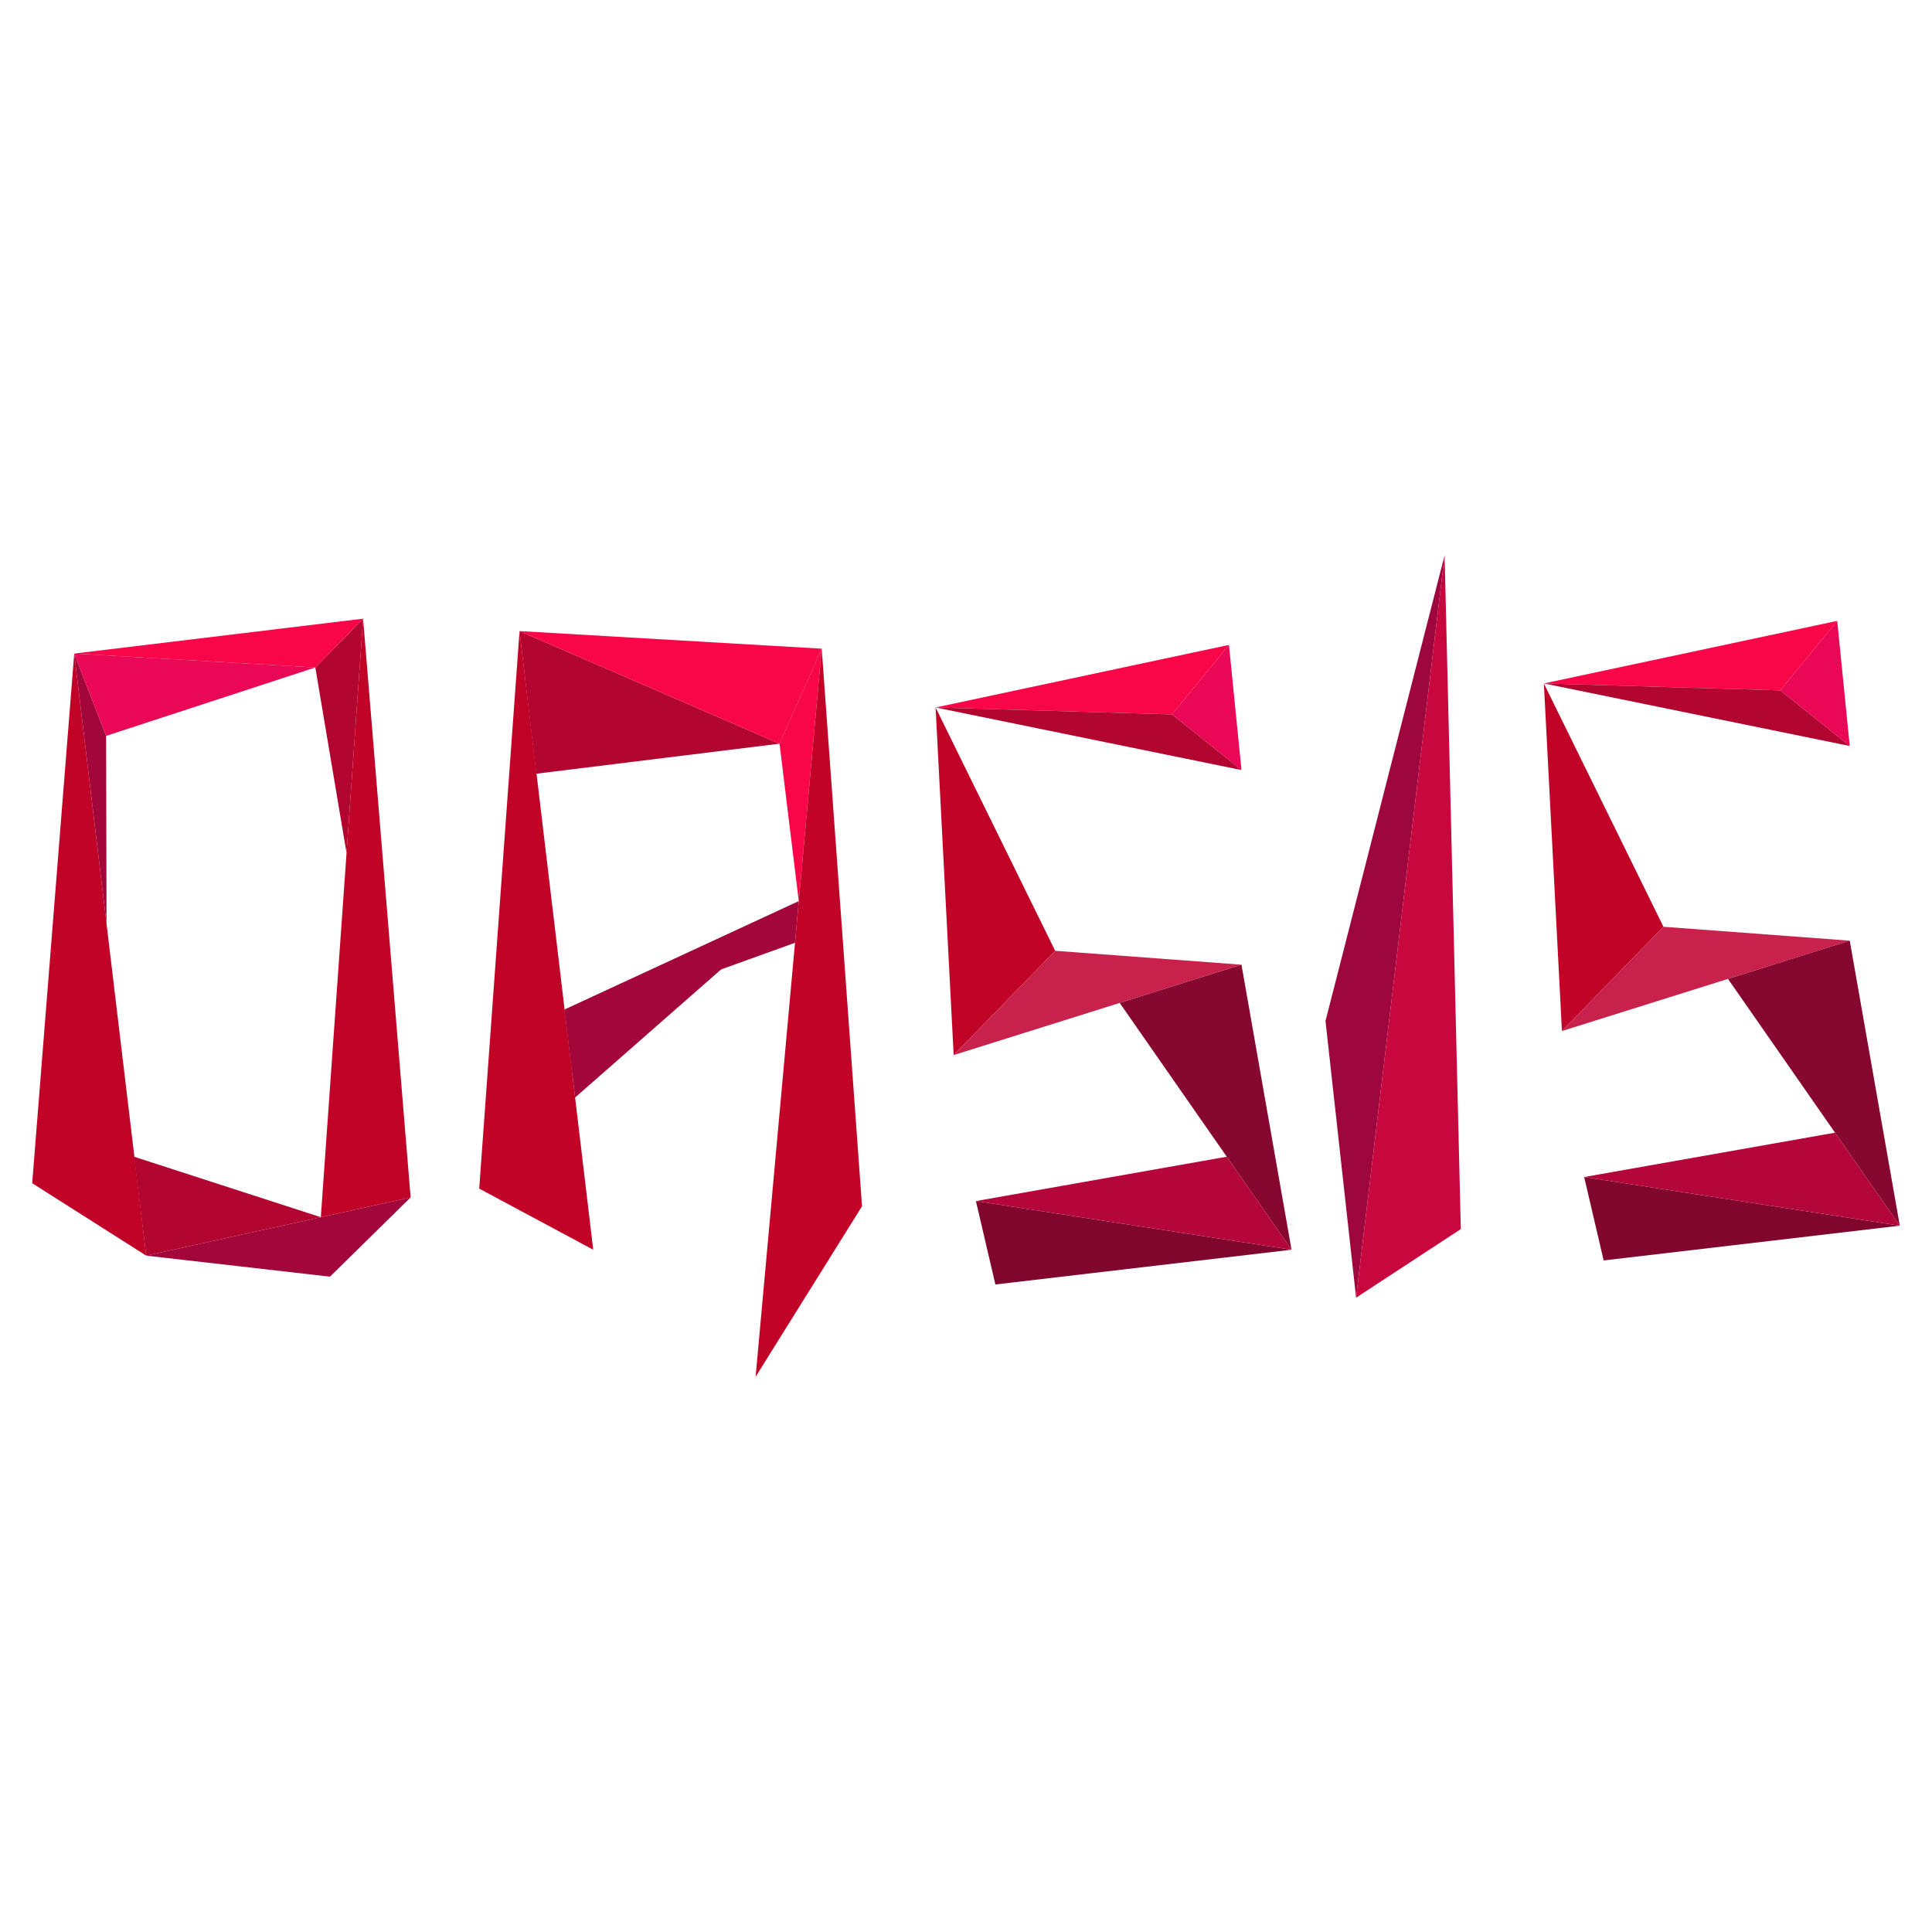
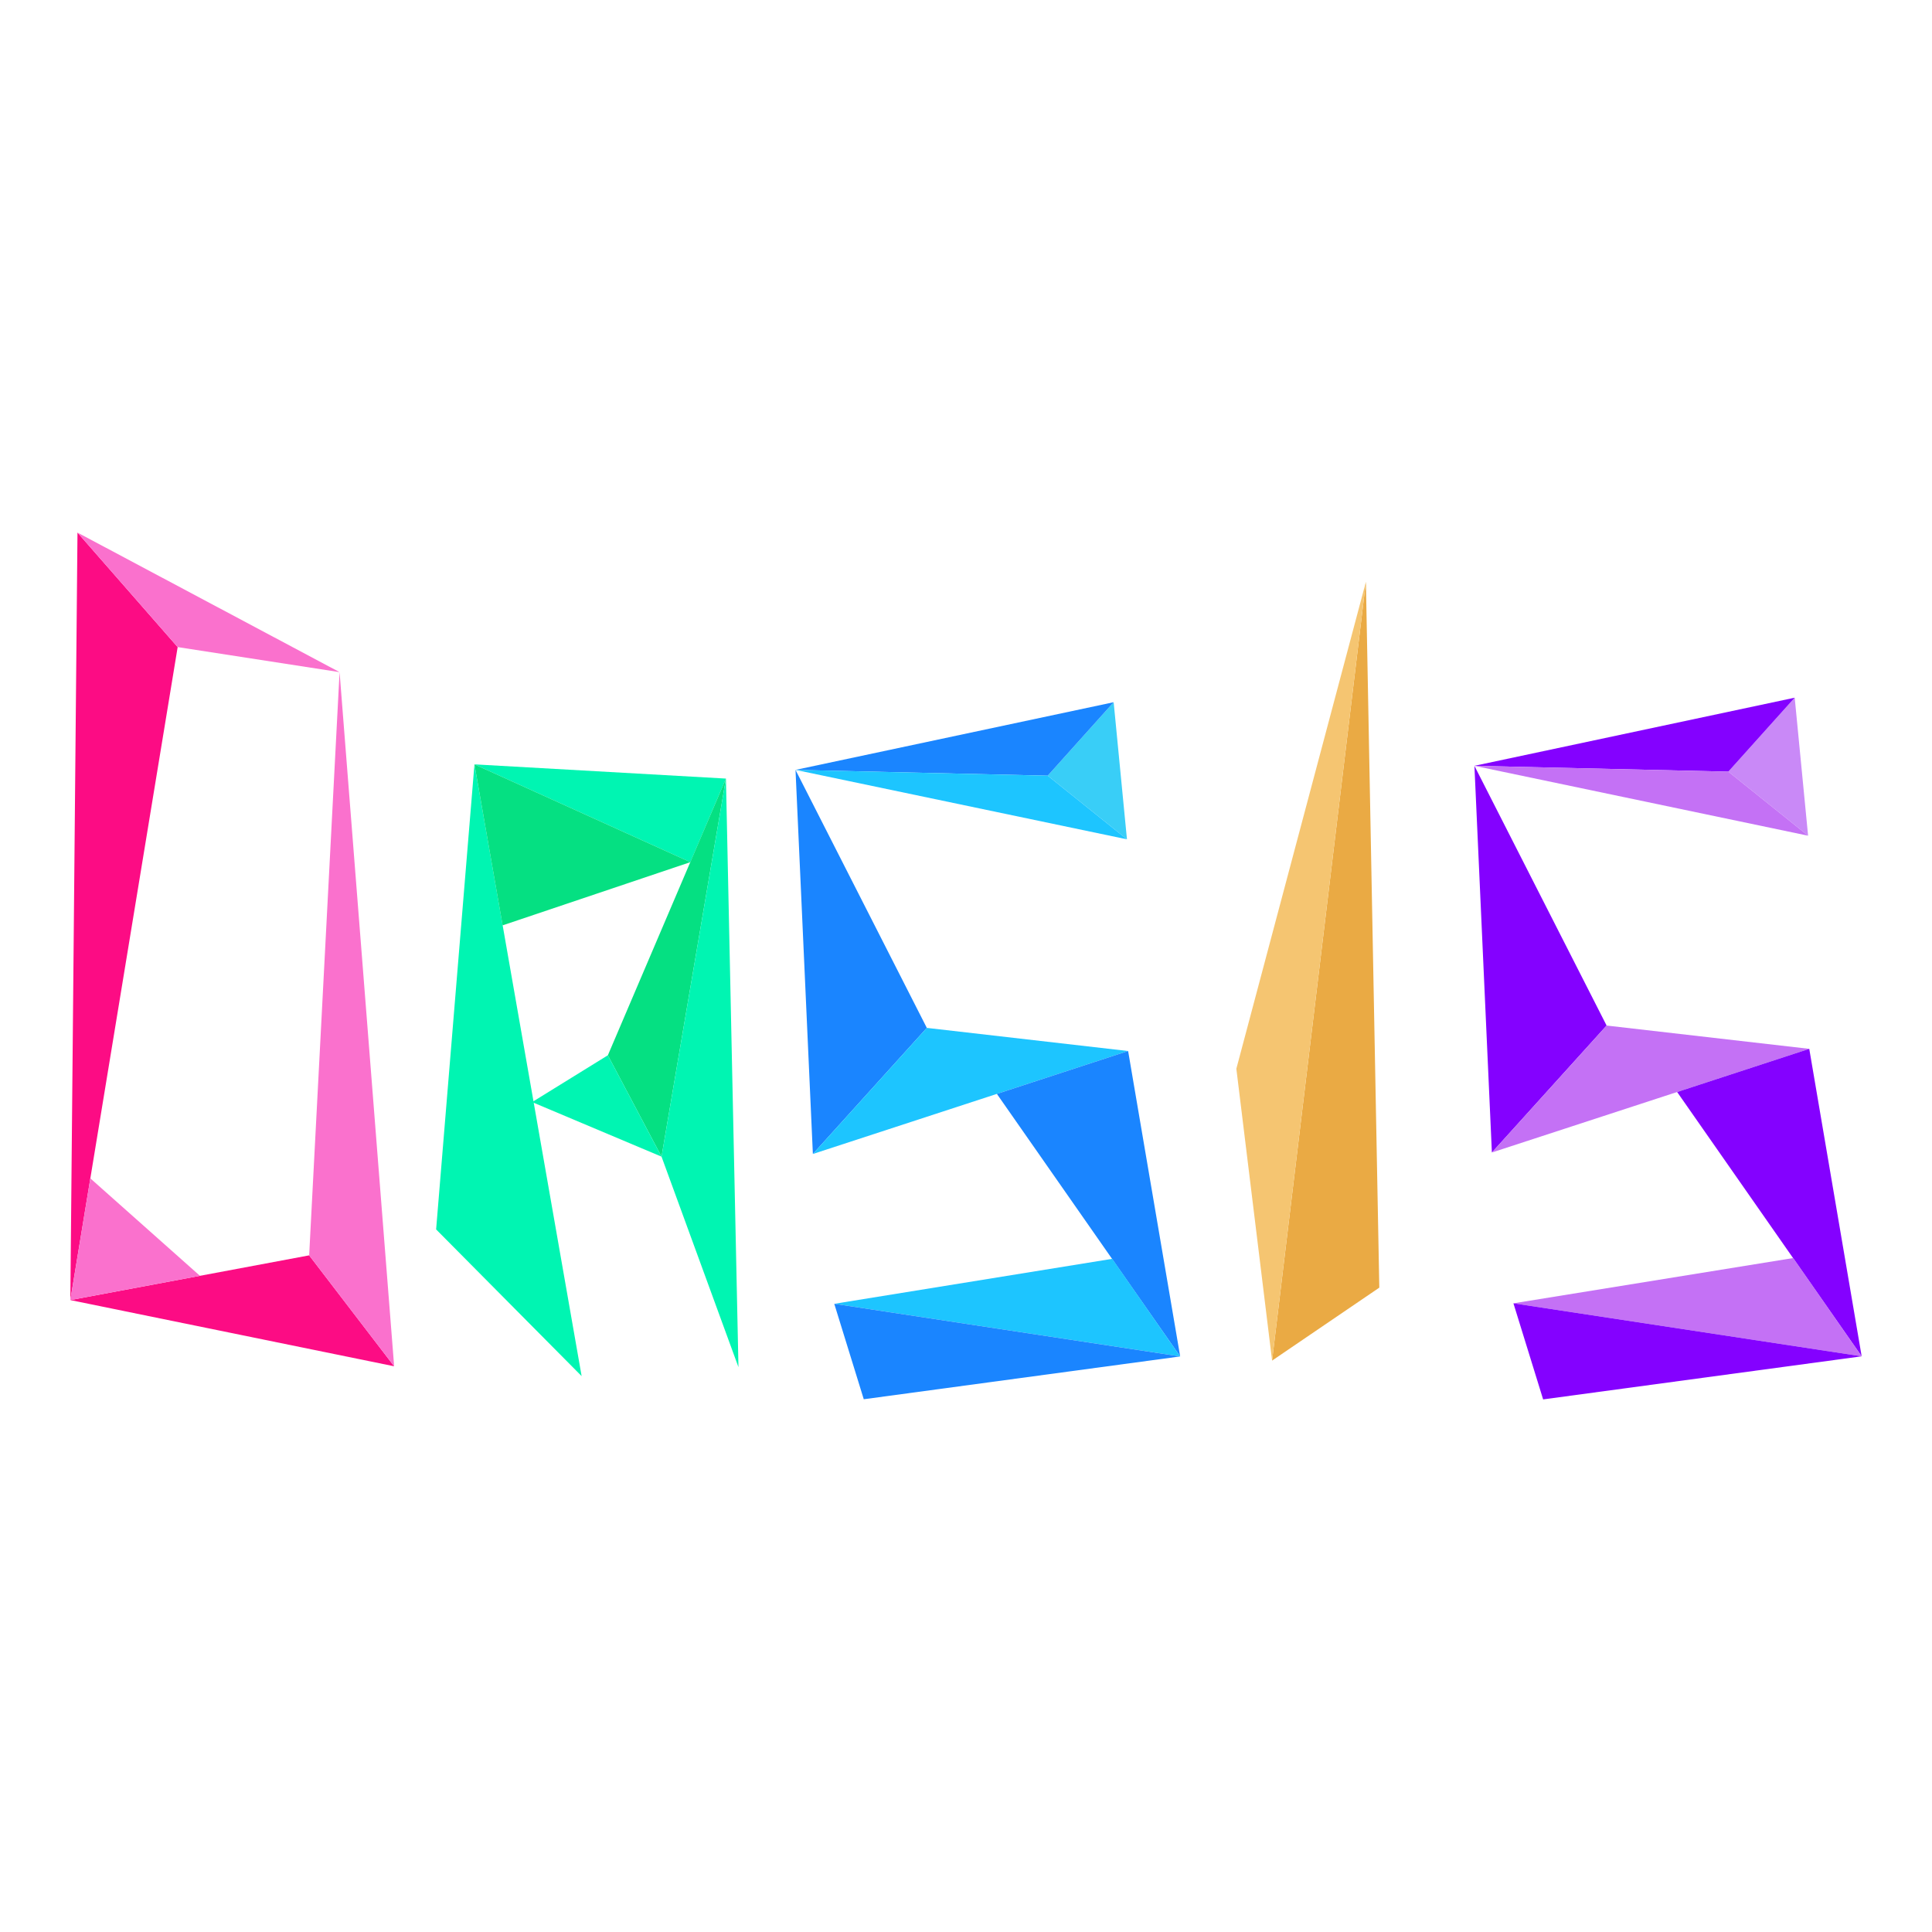
- <svg xmlns="http://www.w3.org/2000/svg" viewBox="0 0 300 300">
-   <g id="73400b43-38c8-4367-9486-1d9a63e30cc6" data-name="Layer 1">
-     <g>
-       <g>
-         <polygon points="224.318 86.215 205.822 158.541 210.572 201.504 224.318 86.215" style="fill: #9d073d" />
-         <polygon points="224.318 86.215 226.834 190.853 210.572 201.504 224.318 86.215" style="fill: #c9073f" />
-       </g>
-       <polygon points="285.284 96.408 287.227 115.839 276.433 107.203 285.284 96.408" style="fill: #ea0756" />
-       <polygon points="285.284 96.408 239.73 106.124 276.433 107.203 285.284 96.408" style="fill: #f80647" />
-       <polygon points="242.537 160.098 258.297 143.906 239.73 106.124 242.537 160.098" style="fill: #c10327" />
-       <polygon points="242.537 160.098 287.227 146.065 258.297 143.906 242.537 160.098" style="fill: #c8214b" />
-       <polygon points="287.227 146.065 268.32 152.002 295 190.324 287.227 146.065" style="fill: #86072f" />
-       <polygon points="295 190.324 245.991 182.767 249.014 195.721 295 190.324" style="fill: #80062d" />
-       <polygon points="295 190.324 245.991 182.767 284.944 175.88 295 190.324" style="fill: #b5063b" />
-       <polygon points="239.73 106.124 276.433 107.203 287.227 115.839 239.73 106.124" style="fill: #b20530" />
-       <polygon points="190.833 100.141 192.776 119.572 181.981 110.936 190.833 100.141" style="fill: #ea0756" />
-       <polygon points="190.833 100.141 145.278 109.856 181.981 110.936 190.833 100.141" style="fill: #f80647" />
-       <polygon points="148.085 163.83 163.845 147.638 145.278 109.856 148.085 163.83" style="fill: #c10327" />
-       <polygon points="148.085 163.83 192.776 149.797 163.845 147.638 148.085 163.83" style="fill: #c8214b" />
-       <polygon points="192.776 149.797 173.868 155.734 200.548 194.056 192.776 149.797" style="fill: #86072f" />
-       <polygon points="200.548 194.056 151.539 186.499 154.562 199.453 200.548 194.056" style="fill: #80062d" />
-       <polygon points="200.548 194.056 151.539 186.499 190.492 179.613 200.548 194.056" style="fill: #b5063b" />
-       <polygon points="145.278 109.856 181.981 110.936 192.776 119.572 145.278 109.856" style="fill: #b20530" />
-       <polygon points="56.382 96.07 48.963 103.646 53.81 132.463 56.382 96.07" style="fill: #b20530" />
-       <polygon points="63.761 185.934 22.705 194.976 51.239 198.24 63.761 185.934" style="fill: #a2063a" />
-       <polyline points="127.595 100.727 133.855 187.302 117.331 213.785 133.855 187.302 127.595 100.727 117.331 213.785" style="fill: #c10327" />
-       <polygon points="83.264 120.144 121.045 115.479 80.673 97.992 83.264 120.144" style="fill: #b20530" />
-       <polyline points="127.595 100.727 121.045 115.479 124.034 139.944" style="fill: #f80647" />
-       <polyline points="124.034 139.944 87.675 156.771 89.301 170.424" style="fill: #a2063a" />
-       <polygon points="127.595 100.727 80.673 97.992 121.045 115.479 127.595 100.727" style="fill: #f80647" />
-       <polygon points="63.761 185.934 56.382 96.07 49.817 189.005 63.761 185.934" style="fill: #c10327" />
-       <polygon points="80.673 97.992 92.116 194.056 74.412 184.566 80.673 97.992" style="fill: #c10327" />
-       <polygon points="11.527 101.484 22.705 194.976 5 183.727 11.527 101.484" style="fill: #c10327" />
-       <polygon points="123.449 146.395 124.034 139.944 108.337 151.841 123.449 146.395" style="fill: #a2063a" />
-       <polygon points="49.817 189.005 20.81 179.613 22.705 194.976 49.817 189.005" style="fill: #b20530" />
-       <polygon points="11.527 101.484 56.382 96.07 48.963 103.646 11.527 101.484" style="fill: #f80647" />
-       <polygon points="11.527 101.484 16.476 114.267 16.539 143.4 11.527 101.484" style="fill: #a2063a" />
-       <polygon points="16.476 114.267 48.963 103.646 11.527 101.484 16.476 114.267" style="fill: #ea0756" />
-       <polygon points="124.034 139.944 87.675 156.769 88.847 166.613 124.034 139.944" style="fill: #a2063a" />
-       <polygon points="117.331 213.785 133.855 187.302 127.595 100.727 117.331 213.785" style="fill: #c10327" />
-     </g>
-   </g>
+ <svg xmlns="http://www.w3.org/2000/svg" id="faa12517-6556-4f46-b696-81d3bc944326" data-name="Layer 1" viewBox="0 0 300 300">
+   <polygon points="12.032 82.701 10.921 201.876 27.588 100.48 12.032 82.701" style="fill: #fc0c84" />
+   <polygon points="12.032 82.701 52.729 104.369 27.588 100.48 12.032 82.701" style="fill: #fa71cd" />
+   <polygon points="10.921 201.876 48.006 194.931 61.202 212.154 10.921 201.876" style="fill: #fc0c84" />
+   <polygon points="52.729 104.369 48.006 194.931 61.202 212.154 52.729 104.369" style="fill: #fa71cd" />
+   <polygon points="14.027 182.975 31.05 198.11 10.921 201.876 14.027 182.975" style="fill: #fa71cd" />
+   <polygon points="212.097 90.341 214.178 199.945 197.529 211.275 212.097 90.341" style="fill: #eaaa44" />
+   <polygon points="212.097 90.341 191.98 165.954 197.529 211.275 212.097 90.341" style="fill: #f5c571" />
+   <polygon points="73.673 118.689 90.315 213.682 67.721 190.902 73.673 118.689" style="fill: #00f5b2" />
+   <polygon points="73.673 118.689 112.724 120.898 107.194 133.875 73.673 118.689" style="fill: #00f5b2" />
+   <polygon points="78.047 143.688 107.194 133.875 73.673 118.689 78.047 143.688" style="fill: #05e082" />
+   <polygon points="112.724 120.898 102.723 179.605 94.389 163.863 112.724 120.898" style="fill: #05e082" />
+   <polygon points="82.629 171.132 94.389 163.863 102.723 179.605 82.629 171.132" style="fill: #00f5b2" />
+   <polygon points="112.724 120.898 114.668 212.293 102.723 179.605 112.724 120.898" style="fill: #00f5b2" />
+   <polygon points="172.928 109.04 174.994 130.328 162.689 120.447 172.928 109.04" style="fill: #39cef7" />
+   <polygon points="123.527 119.549 172.928 109.04 162.689 120.447 123.527 119.549" style="fill: #1a85ff" />
+   <polygon points="123.527 119.549 174.994 130.328 162.689 120.447 123.527 119.549" style="fill: #1dc5ff" />
+   <polygon points="123.527 119.549 126.222 179.19 143.916 159.609 123.527 119.549" style="fill: #1a85ff" />
+   <polygon points="126.222 179.19 175.174 163.202 143.916 159.609 126.222 179.19" style="fill: #1dc5ff" />
+   <polygon points="175.174 163.202 183.258 210.627 154.796 169.86 175.174 163.202" style="fill: #1a85ff" />
+   <polygon points="129.545 202.454 172.704 195.47 183.258 210.627 129.545 202.454" style="fill: #1dc5ff" />
+   <polygon points="129.545 202.454 134.126 217.274 183.258 210.627 129.545 202.454" style="fill: #1a85ff" />
+   <polygon points="278.681 108.337 280.76 129.768 268.372 119.821 278.681 108.337" style="fill: #c989f7" />
+   <polygon points="228.947 118.916 278.681 108.337 268.372 119.821 228.947 118.916" style="fill: #8401ff" />
+   <polygon points="228.947 118.916 280.76 129.768 268.372 119.821 228.947 118.916" style="fill: #c471f5" />
+   <polygon points="228.947 118.916 231.659 178.959 249.473 159.246 228.947 118.916" style="fill: #8401ff" />
+   <polygon points="231.659 178.959 280.941 162.863 249.473 159.246 231.659 178.959" style="fill: #c471f5" />
+   <polygon points="280.941 162.863 289.079 210.608 260.426 169.566 280.941 162.863" style="fill: #8401ff" />
+   <polygon points="235.005 202.379 278.454 195.348 289.079 210.608 235.005 202.379" style="fill: #c471f5" />
+   <polygon points="235.005 202.379 239.617 217.299 289.079 210.608 235.005 202.379" style="fill: #8401ff" />
+   <polygon points="107.194 133.875 82.629 171.132 94.389 163.863 107.194 133.875" style="fill: none" />
+   <polygon points="107.194 133.875 78.047 143.688 80.417 157.083 107.194 133.875" style="fill: none" />
+   <polygon points="107.194 133.875 80.417 157.083 82.629 171.132 107.194 133.875" style="fill: none" />
+   <polygon points="82.629 171.132 102.723 179.605 85.375 186.375 82.629 171.132" style="fill: none" />
+   <polygon points="102.723 179.605 87.563 198.125 85.375 186.375 102.723 179.605" style="fill: none" />
+   <polygon points="102.723 179.605 108.812 196.438 87.563 198.125 102.723 179.605" style="fill: none" />
+   <polygon points="87.563 198.125 114.668 212.293 108.812 196.438 87.563 198.125" style="fill: none" />
+   <polygon points="87.563 198.125 90.315 213.682 114.668 212.293 87.563 198.125" style="fill: none" />
+   <polygon points="174.994 130.328 123.527 119.549 131.875 136.125 174.994 130.328" style="fill: none" />
+   <polygon points="174.994 130.328 136.583 145.333 131.875 136.125 174.994 130.328" style="fill: none" />
+   <polygon points="174.994 130.328 143.916 159.609 136.583 145.333 174.994 130.328" style="fill: none" />
+   <polygon points="175.174 163.202 174.994 130.328 162.375 161.875 175.174 163.202" style="fill: none" />
+   <polygon points="174.994 130.328 143.916 159.609 162.375 161.875 174.994 130.328" style="fill: none" />
+   <polygon points="126.222 179.19 154.796 169.86 145.167 184.667 126.222 179.19" style="fill: none" />
+   <polygon points="154.796 169.86 172.704 195.47 145.167 184.667 154.796 169.86" style="fill: none" />
+   <polygon points="145.167 184.667 152.333 198.75 172.704 195.47 145.167 184.667" style="fill: none" />
+   <polygon points="126.222 179.19 152.333 198.75 145.167 184.667 126.222 179.19" style="fill: none" />
+   <polygon points="126.222 179.19 138.5 201 152.333 198.75 126.222 179.19" style="fill: none" />
+   <polygon points="126.222 179.19 129.545 202.454 138.5 201 126.222 179.19" style="fill: none" />
+   <polygon points="280.76 129.768 236.333 133.5 228.947 118.916 280.76 129.768" style="fill: none" />
+   <polygon points="280.76 129.768 241.667 143.833 236.333 133.5 280.76 129.768" style="fill: none" />
+   <polygon points="280.76 129.768 249.473 159.246 241.667 143.833 280.76 129.768" style="fill: none" />
+   <polygon points="280.76 129.768 267.5 161.333 249.473 159.246 280.76 129.768" style="fill: none" />
+   <polygon points="280.76 129.768 280.941 162.863 267.5 161.333 280.76 129.768" style="fill: none" />
+   <polygon points="260.426 169.566 256.5 182.875 278.454 195.348 260.426 169.566" style="fill: none" />
+   <polygon points="231.659 178.959 256.5 182.875 262.75 197.875 231.659 178.959" style="fill: none" />
+   <polygon points="278.454 195.348 262.75 197.875 256.5 182.875 278.454 195.348" style="fill: none" />
+   <polygon points="231.659 178.959 249.75 200 262.75 197.875 231.659 178.959" style="fill: none" />
+   <polygon points="231.659 178.959 235.005 202.379 249.75 200 231.659 178.959" style="fill: none" />
+   <polygon points="191.98 165.954 191.5 92.5 212.097 90.341 191.98 165.954" style="fill: none" />
+   <polygon points="191.98 165.954 195.333 210.5 197.529 211.275 191.98 165.954" style="fill: none" />
+   <polygon points="197.529 211.275 214.75 208.833 214.178 199.945 197.529 211.275" style="fill: none" />
+   <polygon points="27.588 100.48 52 117.875 52.729 104.369 27.588 100.48" style="fill: none" />
+   <polygon points="27.54 100.475 23.702 124.12 51.952 117.87 27.54 100.475" style="fill: none" />
+   <polygon points="23.702 124.12 50.077 155.495 51.952 117.87 23.702 124.12" style="fill: none" />
+   <polygon points="23.702 124.12 17.556 161.518 50.077 155.495 23.702 124.12" style="fill: none" />
+   <polygon points="17.556 161.518 48.006 194.931 50.125 155.5 17.556 161.518" style="fill: none" />
+   <polygon points="17.556 161.518 31.05 198.11 14.027 182.975 17.556 161.518" style="fill: none" />
+   <polygon points="17.556 161.518 48.006 194.931 31.05 198.11 17.556 161.518" style="fill: none" />
+   <polygon points="12.032 82.701 50.167 90.833 52.729 104.369 12.032 82.701" style="fill: none" />
+   <polygon points="231.659 178.959 260.426 169.566 256.5 182.875 231.659 178.959" style="fill: none" />
</svg>
